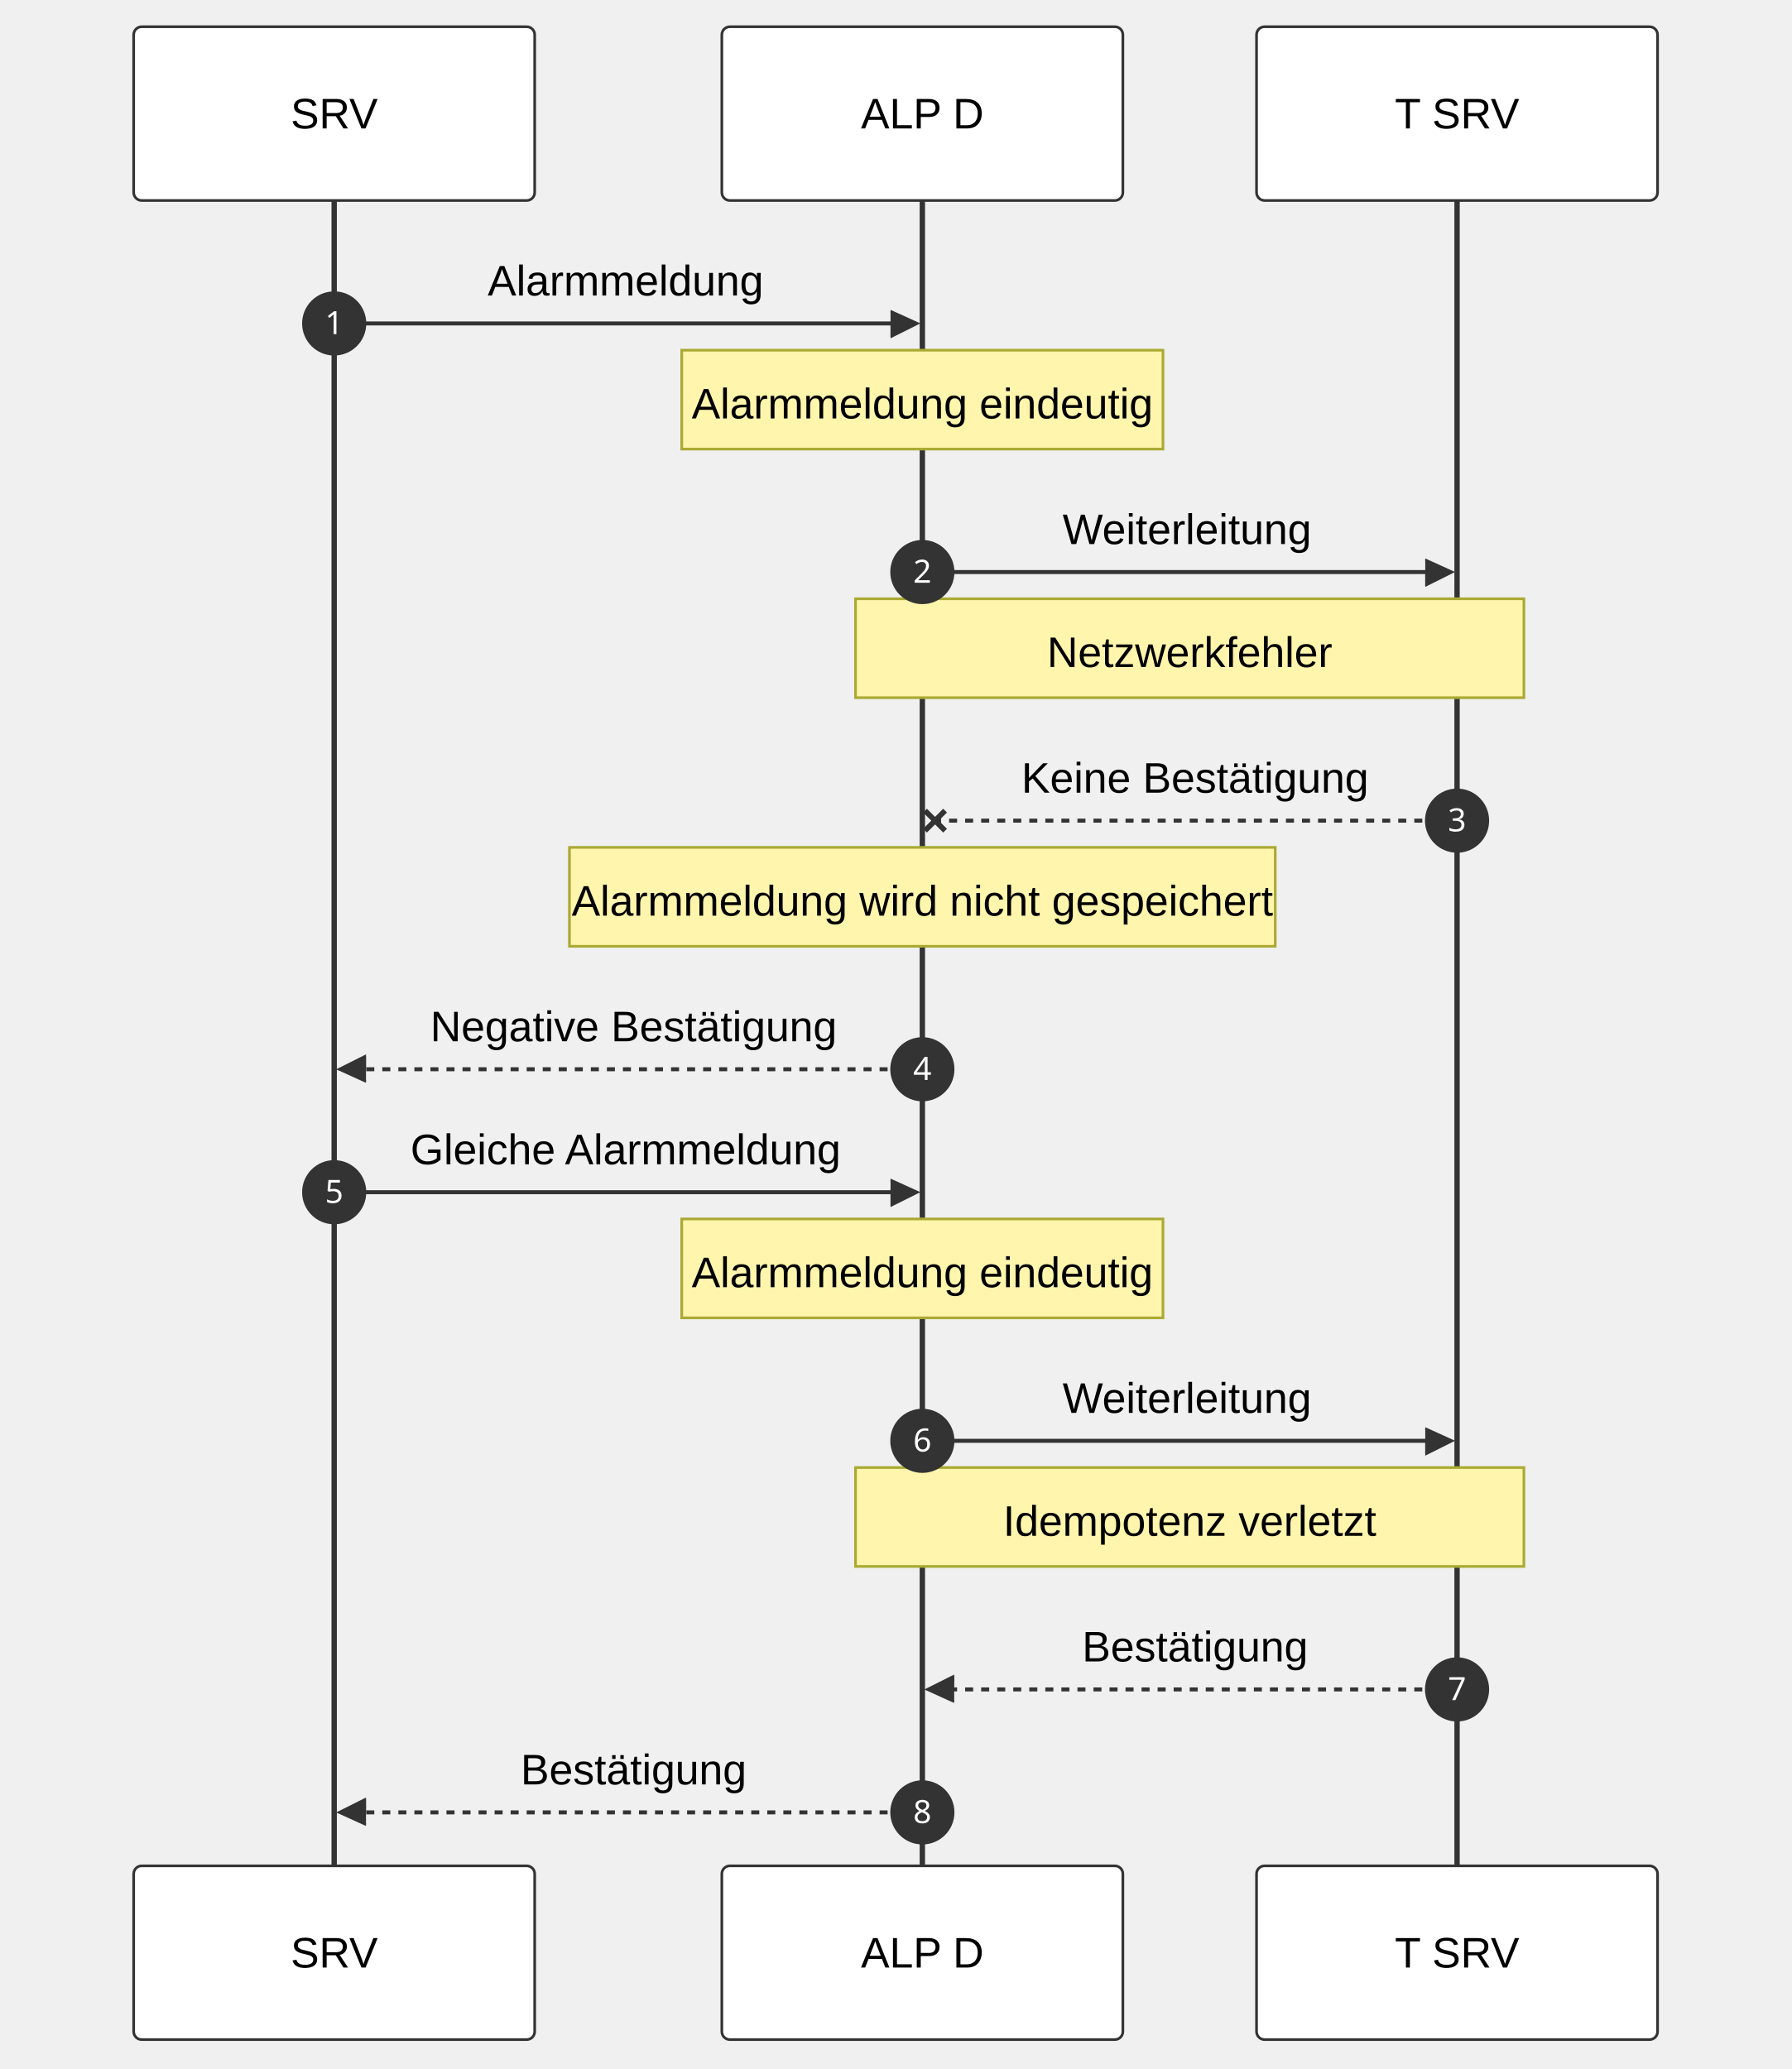
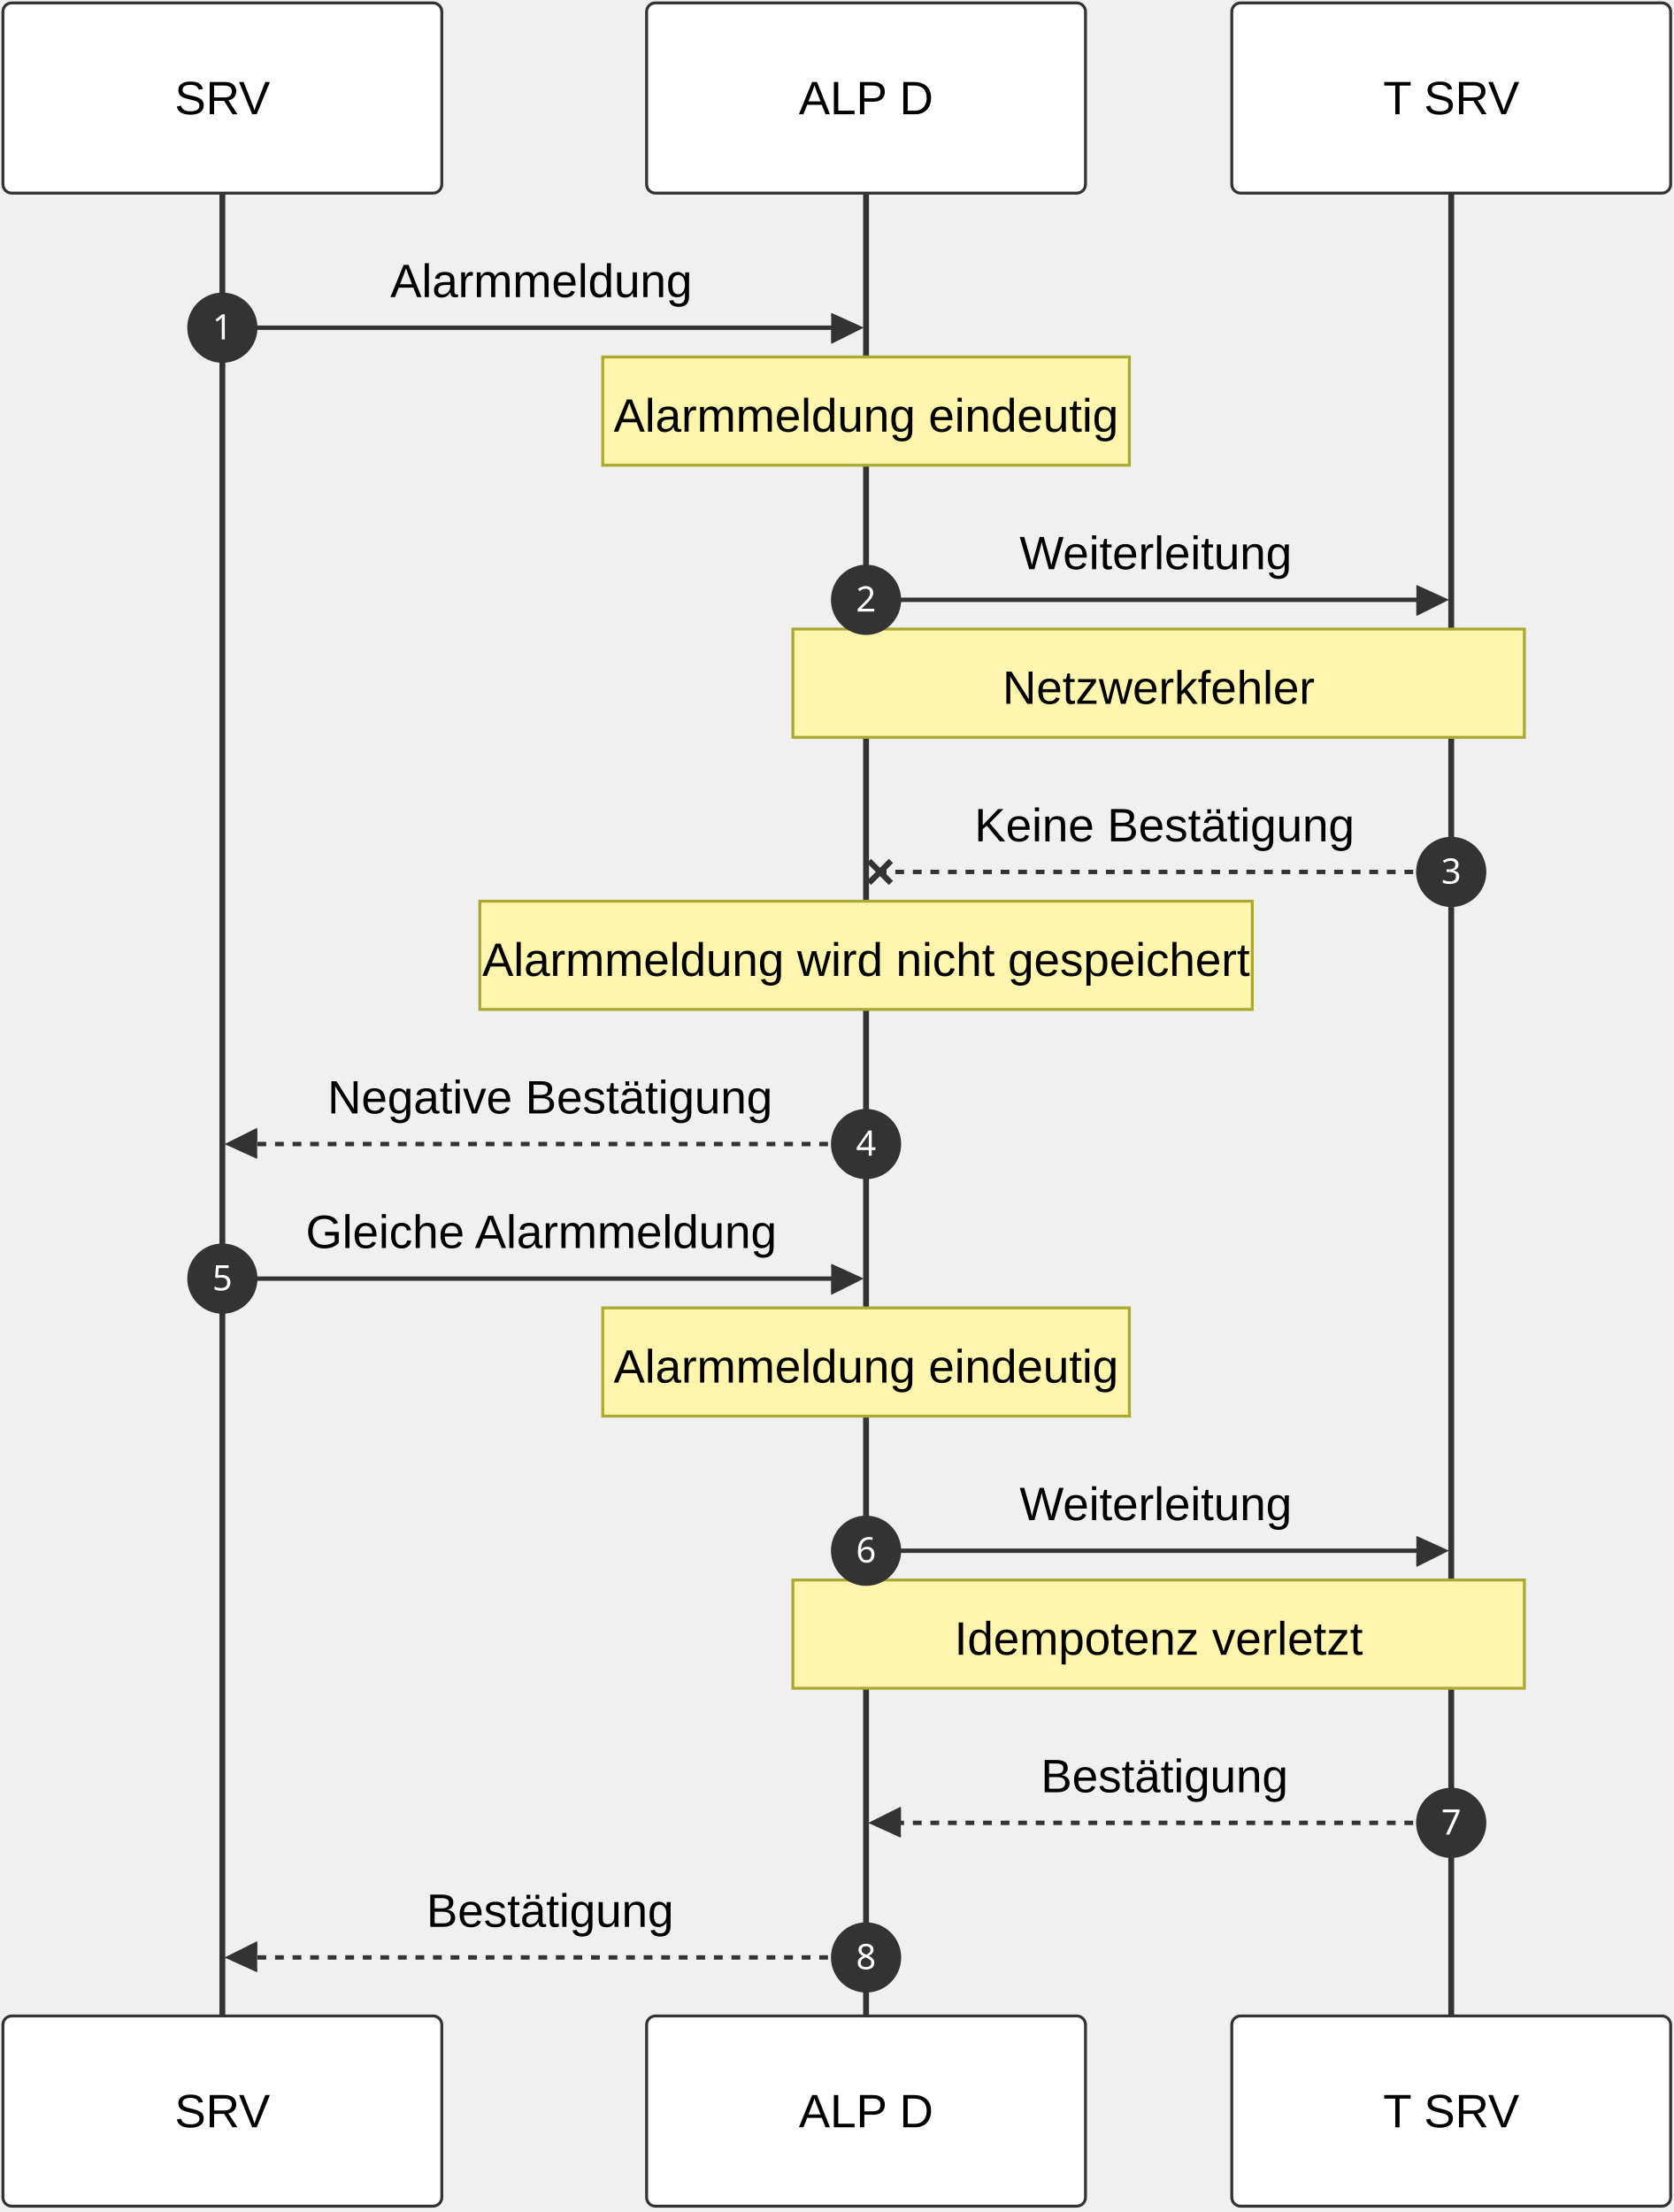
- <svg xmlns="http://www.w3.org/2000/svg" id="my-svg" width="100%" style="max-width: 670px; background-color: white;" viewBox="-50 -10 670 774" role="graphics-document document" aria-roledescription="sequence">
+ <svg xmlns="http://www.w3.org/2000/svg" id="my-svg" width="100%" style="max-width: 572px; background-color: white;" viewBox="-1 -1 572 756" role="graphics-document document" aria-roledescription="sequence">
  <g>
    <rect x="420" y="688" fill="#eaeaea" stroke="#666" width="150" height="65" name="T" rx="3" ry="3" class="actor actor-bottom" />
    <text x="495" y="720.5" dominant-baseline="central" alignment-baseline="central" class="actor actor-box" style="text-anchor: middle; font-size: 16px; font-weight: 400;">
      <tspan x="495" dy="0">T SRV</tspan>
    </text>
  </g>
  <g>
    <rect x="220" y="688" fill="#eaeaea" stroke="#666" width="150" height="65" name="L" rx="3" ry="3" class="actor actor-bottom" />
    <text x="295" y="720.5" dominant-baseline="central" alignment-baseline="central" class="actor actor-box" style="text-anchor: middle; font-size: 16px; font-weight: 400;">
      <tspan x="295" dy="0">ALP D</tspan>
    </text>
  </g>
  <g>
    <rect x="0" y="688" fill="#eaeaea" stroke="#666" width="150" height="65" name="S" rx="3" ry="3" class="actor actor-bottom" />
    <text x="75" y="720.5" dominant-baseline="central" alignment-baseline="central" class="actor actor-box" style="text-anchor: middle; font-size: 16px; font-weight: 400;">
      <tspan x="75" dy="0">SRV</tspan>
    </text>
  </g>
  <g>
    <line id="actor2" x1="495" y1="65" x2="495" y2="688" class="actor-line 200" stroke-width="0.5px" stroke="#999" name="T" data-et="life-line" data-id="T" />
    <g id="root-2" data-et="participant" data-type="participant" data-id="T">
      <rect x="420" y="0" fill="#eaeaea" stroke="#666" width="150" height="65" name="T" rx="3" ry="3" class="actor actor-top" />
      <text x="495" y="32.5" dominant-baseline="central" alignment-baseline="central" class="actor actor-box" style="text-anchor: middle; font-size: 16px; font-weight: 400;">
        <tspan x="495" dy="0">T SRV</tspan>
      </text>
    </g>
  </g>
  <g>
    <line id="actor1" x1="295" y1="65" x2="295" y2="688" class="actor-line 200" stroke-width="0.5px" stroke="#999" name="L" data-et="life-line" data-id="L" />
    <g id="root-1" data-et="participant" data-type="participant" data-id="L">
      <rect x="220" y="0" fill="#eaeaea" stroke="#666" width="150" height="65" name="L" rx="3" ry="3" class="actor actor-top" />
      <text x="295" y="32.5" dominant-baseline="central" alignment-baseline="central" class="actor actor-box" style="text-anchor: middle; font-size: 16px; font-weight: 400;">
        <tspan x="295" dy="0">ALP D</tspan>
      </text>
    </g>
  </g>
  <g>
    <line id="actor0" x1="75" y1="65" x2="75" y2="688" class="actor-line 200" stroke-width="0.5px" stroke="#999" name="S" data-et="life-line" data-id="S" />
    <g id="root-0" data-et="participant" data-type="participant" data-id="S">
      <rect x="0" y="0" fill="#eaeaea" stroke="#666" width="150" height="65" name="S" rx="3" ry="3" class="actor actor-top" />
      <text x="75" y="32.5" dominant-baseline="central" alignment-baseline="central" class="actor actor-box" style="text-anchor: middle; font-size: 16px; font-weight: 400;">
        <tspan x="75" dy="0">SRV</tspan>
      </text>
    </g>
  </g>
  <style>#my-svg{font-family:"trebuchet ms",verdana,arial,sans-serif;font-size:16px;fill:#333;}@keyframes edge-animation-frame{from{stroke-dashoffset:0;}}@keyframes dash{to{stroke-dashoffset:0;}}#my-svg .edge-animation-slow{stroke-dasharray:9,5!important;stroke-dashoffset:900;animation:dash 50s linear infinite;stroke-linecap:round;}#my-svg .edge-animation-fast{stroke-dasharray:9,5!important;stroke-dashoffset:900;animation:dash 20s linear infinite;stroke-linecap:round;}#my-svg .error-icon{fill:hsl(220.588, 100%, 98.333%);}#my-svg .error-text{fill:rgb(8.5, 5.75, 0);stroke:rgb(8.5, 5.75, 0);}#my-svg .edge-thickness-normal{stroke-width:1px;}#my-svg .edge-thickness-thick{stroke-width:3.5px;}#my-svg .edge-pattern-solid{stroke-dasharray:0;}#my-svg .edge-thickness-invisible{stroke-width:0;fill:none;}#my-svg .edge-pattern-dashed{stroke-dasharray:3;}#my-svg .edge-pattern-dotted{stroke-dasharray:2;}#my-svg .marker{fill:#0b0b0b;stroke:#0b0b0b;}#my-svg .marker.cross{stroke:#0b0b0b;}#my-svg svg{font-family:"trebuchet ms",verdana,arial,sans-serif;font-size:16px;}#my-svg p{margin:0;}#my-svg .actor{stroke:#333333;fill:#ffffff;stroke-width:1;}#my-svg rect.actor.outer-path[data-look="neo"]{filter:drop-shadow( 1px 2px 2px rgba(185,185,185,1));}#my-svg rect.note[data-look="neo"]{stroke:#aaaa33;fill:#fff5ad;filter:drop-shadow( 1px 2px 2px rgba(185,185,185,1));}#my-svg text.actor&gt;tspan{fill:#000000;stroke:none;}#my-svg .actor-line{stroke:#333333;}#my-svg .innerArc{stroke-width:1.5;stroke-dasharray:none;}#my-svg .messageLine0{stroke-width:1.5;stroke-dasharray:none;stroke:#333333;}#my-svg .messageLine1{stroke-width:1.5;stroke-dasharray:2,2;stroke:#333333;}#my-svg [id$="-arrowhead"] path{fill:#333333;stroke:#333333;}#my-svg .sequenceNumber{fill:#ffffff;}#my-svg [id$="-sequencenumber"]{fill:#333333;}#my-svg [id$="-crosshead"] path{fill:#333333;stroke:#333333;}#my-svg .messageText{fill:#000000;stroke:none;}#my-svg .labelBox{stroke:#333333;fill:#ffffff;filter:none;}#my-svg .labelText,#my-svg .labelText&gt;tspan{fill:#000000;stroke:none;}#my-svg .loopText,#my-svg .loopText&gt;tspan{fill:#000000;stroke:none;}#my-svg .sectionTitle,#my-svg .sectionTitle&gt;tspan{fill:#000000;stroke:none;}#my-svg .loopLine{stroke-width:2px;stroke-dasharray:2,2;stroke:#333333;fill:#333333;}#my-svg .note{stroke:#aaaa33;fill:#fff5ad;}#my-svg .noteText,#my-svg .noteText&gt;tspan{fill:#000000;stroke:none;font-weight:normal;}#my-svg .activation0{fill:#f4f4f4;stroke:#666666;}#my-svg .activation1{fill:#f4f4f4;stroke:#666666;}#my-svg .activation2{fill:#f4f4f4;stroke:#666666;}#my-svg .actorPopupMenu{position:absolute;}#my-svg .actorPopupMenuPanel{position:absolute;fill:#ffffff;box-shadow:0px 8px 16px 0px rgba(0,0,0,0.2);filter:drop-shadow(3px 5px 2px rgb(0 0 0 / 0.4));}#my-svg .actor-man circle,#my-svg line{fill:#ffffff;stroke-width:2px;}#my-svg g rect.rect{filter:drop-shadow( 1px 2px 2px rgba(185,185,185,1));stroke:hsl(40.588, 60%, 83.333%);}#my-svg .node .neo-node{stroke:hsl(40.588, 60%, 83.333%);}#my-svg [data-look="neo"].node rect,#my-svg [data-look="neo"].cluster rect,#my-svg [data-look="neo"].node polygon{stroke:url(#my-svg-gradient);filter:drop-shadow( 1px 2px 2px rgba(185,185,185,1));}#my-svg [data-look="neo"].swimlane.cluster rect{filter:none;}#my-svg [data-look="neo"].node path{stroke:url(#my-svg-gradient);stroke-width:1px;}#my-svg [data-look="neo"].node .outer-path{filter:drop-shadow( 1px 2px 2px rgba(185,185,185,1));}#my-svg [data-look="neo"].node .neo-line path{stroke:hsl(40.588, 60%, 83.333%);filter:none;}#my-svg [data-look="neo"].node circle{stroke:url(#my-svg-gradient);filter:drop-shadow( 1px 2px 2px rgba(185,185,185,1));}#my-svg [data-look="neo"].node circle .state-start{fill:#000000;}#my-svg [data-look="neo"].icon-shape .icon{fill:url(#my-svg-gradient);filter:drop-shadow( 1px 2px 2px rgba(185,185,185,1));}#my-svg [data-look="neo"].icon-shape .icon-neo path{stroke:url(#my-svg-gradient);filter:drop-shadow( 1px 2px 2px rgba(185,185,185,1));}#my-svg :root{--mermaid-font-family:"trebuchet ms",verdana,arial,sans-serif;}</style>
  <g />
  <defs>
    <symbol id="my-svg-computer" width="24" height="24">
      <path transform="scale(.5)" d="M2 2v13h20v-13h-20zm18 11h-16v-9h16v9zm-10.228 6l.466-1h3.524l.467 1h-4.457zm14.228 3h-24l2-6h2.104l-1.33 4h18.45l-1.297-4h2.073l2 6zm-5-10h-14v-7h14v7z" />
    </symbol>
  </defs>
  <defs>
    <symbol id="my-svg-database" fill-rule="evenodd" clip-rule="evenodd">
      <path transform="scale(.5)" d="M12.258.001l.256.004.255.005.253.008.251.01.249.012.247.015.246.016.242.019.241.02.239.023.236.024.233.027.231.028.229.031.225.032.223.034.22.036.217.038.214.04.211.041.208.043.205.045.201.046.198.048.194.05.191.051.187.053.183.054.18.056.175.057.172.059.168.06.163.061.16.063.155.064.15.066.074.033.073.033.071.034.07.034.069.035.068.035.067.035.066.035.064.036.064.036.062.036.06.036.06.037.058.037.058.037.055.038.055.038.053.038.052.038.051.039.05.039.048.039.047.039.045.04.044.04.043.04.041.04.04.041.039.041.037.041.036.041.034.041.033.042.032.042.03.042.029.042.027.042.026.043.024.043.023.043.021.043.02.043.018.044.017.043.015.044.013.044.012.044.011.045.009.044.007.045.006.045.004.045.002.045.001.045v17l-.001.045-.002.045-.004.045-.006.045-.007.045-.009.044-.011.045-.012.044-.013.044-.015.044-.017.043-.018.044-.02.043-.021.043-.023.043-.024.043-.026.043-.027.042-.029.042-.03.042-.032.042-.033.042-.034.041-.036.041-.037.041-.039.041-.04.041-.041.04-.043.04-.044.04-.045.04-.047.039-.048.039-.05.039-.051.039-.052.038-.053.038-.055.038-.055.038-.058.037-.058.037-.06.037-.06.036-.062.036-.064.036-.064.036-.066.035-.067.035-.068.035-.069.035-.07.034-.071.034-.073.033-.074.033-.15.066-.155.064-.16.063-.163.061-.168.06-.172.059-.175.057-.18.056-.183.054-.187.053-.191.051-.194.05-.198.048-.201.046-.205.045-.208.043-.211.041-.214.04-.217.038-.22.036-.223.034-.225.032-.229.031-.231.028-.233.027-.236.024-.239.023-.241.02-.242.019-.246.016-.247.015-.249.012-.251.01-.253.008-.255.005-.256.004-.258.001-.258-.001-.256-.004-.255-.005-.253-.008-.251-.01-.249-.012-.247-.015-.245-.016-.243-.019-.241-.02-.238-.023-.236-.024-.234-.027-.231-.028-.228-.031-.226-.032-.223-.034-.22-.036-.217-.038-.214-.04-.211-.041-.208-.043-.204-.045-.201-.046-.198-.048-.195-.05-.19-.051-.187-.053-.184-.054-.179-.056-.176-.057-.172-.059-.167-.06-.164-.061-.159-.063-.155-.064-.151-.066-.074-.033-.072-.033-.072-.034-.07-.034-.069-.035-.068-.035-.067-.035-.066-.035-.064-.036-.063-.036-.062-.036-.061-.036-.06-.037-.058-.037-.057-.037-.056-.038-.055-.038-.053-.038-.052-.038-.051-.039-.049-.039-.049-.039-.046-.039-.046-.04-.044-.04-.043-.04-.041-.04-.04-.041-.039-.041-.037-.041-.036-.041-.034-.041-.033-.042-.032-.042-.03-.042-.029-.042-.027-.042-.026-.043-.024-.043-.023-.043-.021-.043-.02-.043-.018-.044-.017-.043-.015-.044-.013-.044-.012-.044-.011-.045-.009-.044-.007-.045-.006-.045-.004-.045-.002-.045-.001-.045v-17l.001-.045.002-.045.004-.045.006-.045.007-.045.009-.044.011-.045.012-.044.013-.044.015-.044.017-.043.018-.044.02-.043.021-.043.023-.043.024-.043.026-.043.027-.042.029-.042.03-.042.032-.042.033-.042.034-.041.036-.041.037-.041.039-.041.04-.041.041-.04.043-.04.044-.04.046-.04.046-.039.049-.039.049-.039.051-.039.052-.038.053-.038.055-.038.056-.038.057-.037.058-.037.06-.037.061-.036.062-.036.063-.036.064-.036.066-.035.067-.035.068-.035.069-.035.07-.034.072-.034.072-.033.074-.033.151-.066.155-.064.159-.063.164-.061.167-.06.172-.059.176-.057.179-.056.184-.054.187-.053.19-.051.195-.05.198-.048.201-.046.204-.045.208-.043.211-.041.214-.04.217-.038.22-.036.223-.034.226-.032.228-.031.231-.028.234-.027.236-.024.238-.023.241-.02.243-.019.245-.016.247-.015.249-.012.251-.01.253-.008.255-.005.256-.004.258-.001.258.001zm-9.258 20.499v.01l.001.021.003.021.004.022.005.021.006.022.007.022.009.023.01.022.011.023.012.023.013.023.015.023.016.024.017.023.018.024.019.024.021.024.022.025.023.024.024.025.052.049.056.05.061.051.066.051.07.051.075.051.079.052.084.052.088.052.092.052.097.052.102.051.105.052.11.052.114.051.119.051.123.051.127.05.131.05.135.05.139.048.144.049.147.047.152.047.155.047.16.045.163.045.167.043.171.043.176.041.178.041.183.039.187.039.19.037.194.035.197.035.202.033.204.031.209.03.212.029.216.027.219.025.222.024.226.021.23.02.233.018.236.016.24.015.243.012.246.01.249.008.253.005.256.004.259.001.26-.001.257-.004.254-.005.25-.008.247-.011.244-.012.241-.014.237-.016.233-.018.231-.021.226-.021.224-.024.22-.026.216-.027.212-.028.21-.031.205-.031.202-.034.198-.034.194-.036.191-.037.187-.039.183-.04.179-.04.175-.042.172-.043.168-.044.163-.045.16-.046.155-.046.152-.047.148-.048.143-.049.139-.049.136-.05.131-.05.126-.05.123-.051.118-.052.114-.051.11-.052.106-.052.101-.052.096-.052.092-.052.088-.053.083-.051.079-.052.074-.052.07-.051.065-.051.06-.051.056-.05.051-.05.023-.024.023-.025.021-.024.02-.024.019-.024.018-.024.017-.024.015-.023.014-.024.013-.023.012-.023.01-.023.01-.022.008-.022.006-.022.006-.022.004-.022.004-.021.001-.021.001-.021v-4.127l-.077.055-.08.053-.083.054-.085.053-.087.052-.09.052-.093.051-.095.05-.097.05-.1.049-.102.049-.105.048-.106.047-.109.047-.111.046-.114.045-.115.045-.118.044-.12.043-.122.042-.124.042-.126.041-.128.04-.13.04-.132.038-.134.038-.135.037-.138.037-.139.035-.142.035-.143.034-.144.033-.147.032-.148.031-.15.03-.151.03-.153.029-.154.027-.156.027-.158.026-.159.025-.161.024-.162.023-.163.022-.165.021-.166.02-.167.019-.169.018-.169.017-.171.016-.173.015-.173.014-.175.013-.175.012-.177.011-.178.01-.179.008-.179.008-.181.006-.182.005-.182.004-.184.003-.184.002h-.37l-.184-.002-.184-.003-.182-.004-.182-.005-.181-.006-.179-.008-.179-.008-.178-.01-.176-.011-.176-.012-.175-.013-.173-.014-.172-.015-.171-.016-.17-.017-.169-.018-.167-.019-.166-.02-.165-.021-.163-.022-.162-.023-.161-.024-.159-.025-.157-.026-.156-.027-.155-.027-.153-.029-.151-.03-.15-.03-.148-.031-.146-.032-.145-.033-.143-.034-.141-.035-.14-.035-.137-.037-.136-.037-.134-.038-.132-.038-.13-.04-.128-.04-.126-.041-.124-.042-.122-.042-.12-.044-.117-.043-.116-.045-.113-.045-.112-.046-.109-.047-.106-.047-.105-.048-.102-.049-.1-.049-.097-.05-.095-.05-.093-.052-.09-.051-.087-.052-.085-.053-.083-.054-.08-.054-.077-.054v4.127zm0-5.654v.011l.001.021.003.021.004.021.005.022.006.022.007.022.009.022.01.022.011.023.012.023.013.023.015.024.016.023.017.024.018.024.019.024.021.024.022.024.023.025.024.024.052.05.056.05.061.05.066.051.07.051.075.052.079.051.084.052.088.052.092.052.097.052.102.052.105.052.11.051.114.051.119.052.123.05.127.051.131.05.135.049.139.049.144.048.147.048.152.047.155.046.16.045.163.045.167.044.171.042.176.042.178.04.183.04.187.038.19.037.194.036.197.034.202.033.204.032.209.03.212.028.216.027.219.025.222.024.226.022.23.02.233.018.236.016.24.014.243.012.246.01.249.008.253.006.256.003.259.001.26-.001.257-.003.254-.006.25-.008.247-.01.244-.012.241-.015.237-.016.233-.018.231-.02.226-.022.224-.024.22-.025.216-.027.212-.029.21-.03.205-.032.202-.033.198-.035.194-.036.191-.037.187-.039.183-.039.179-.041.175-.042.172-.043.168-.044.163-.045.16-.045.155-.047.152-.047.148-.048.143-.048.139-.05.136-.049.131-.05.126-.051.123-.051.118-.051.114-.052.11-.052.106-.052.101-.052.096-.052.092-.052.088-.052.083-.052.079-.052.074-.051.07-.052.065-.051.06-.05.056-.051.051-.049.023-.025.023-.024.021-.025.02-.024.019-.024.018-.024.017-.024.015-.023.014-.023.013-.024.012-.022.01-.023.01-.023.008-.022.006-.022.006-.022.004-.021.004-.022.001-.021.001-.021v-4.139l-.077.054-.08.054-.083.054-.085.052-.087.053-.09.051-.093.051-.095.051-.097.05-.1.049-.102.049-.105.048-.106.047-.109.047-.111.046-.114.045-.115.044-.118.044-.12.044-.122.042-.124.042-.126.041-.128.04-.13.039-.132.039-.134.038-.135.037-.138.036-.139.036-.142.035-.143.033-.144.033-.147.033-.148.031-.15.03-.151.03-.153.028-.154.028-.156.027-.158.026-.159.025-.161.024-.162.023-.163.022-.165.021-.166.02-.167.019-.169.018-.169.017-.171.016-.173.015-.173.014-.175.013-.175.012-.177.011-.178.009-.179.009-.179.007-.181.007-.182.005-.182.004-.184.003-.184.002h-.37l-.184-.002-.184-.003-.182-.004-.182-.005-.181-.007-.179-.007-.179-.009-.178-.009-.176-.011-.176-.012-.175-.013-.173-.014-.172-.015-.171-.016-.17-.017-.169-.018-.167-.019-.166-.02-.165-.021-.163-.022-.162-.023-.161-.024-.159-.025-.157-.026-.156-.027-.155-.028-.153-.028-.151-.03-.15-.03-.148-.031-.146-.033-.145-.033-.143-.033-.141-.035-.14-.036-.137-.036-.136-.037-.134-.038-.132-.039-.13-.039-.128-.04-.126-.041-.124-.042-.122-.043-.12-.043-.117-.044-.116-.044-.113-.046-.112-.046-.109-.046-.106-.047-.105-.048-.102-.049-.1-.049-.097-.05-.095-.051-.093-.051-.09-.051-.087-.053-.085-.052-.083-.054-.08-.054-.077-.054v4.139zm0-5.666v.011l.001.02.003.022.004.021.005.022.006.021.007.022.009.023.01.022.011.023.012.023.013.023.015.023.016.024.017.024.018.023.019.024.021.025.022.024.023.024.024.025.052.05.056.05.061.05.066.051.07.051.075.052.079.051.084.052.088.052.092.052.097.052.102.052.105.051.11.052.114.051.119.051.123.051.127.05.131.05.135.05.139.049.144.048.147.048.152.047.155.046.16.045.163.045.167.043.171.043.176.042.178.04.183.04.187.038.19.037.194.036.197.034.202.033.204.032.209.03.212.028.216.027.219.025.222.024.226.021.23.02.233.018.236.017.24.014.243.012.246.01.249.008.253.006.256.003.259.001.26-.001.257-.003.254-.006.25-.008.247-.01.244-.013.241-.014.237-.016.233-.018.231-.02.226-.022.224-.024.22-.025.216-.027.212-.029.21-.03.205-.032.202-.033.198-.035.194-.036.191-.037.187-.039.183-.039.179-.041.175-.042.172-.043.168-.044.163-.045.16-.045.155-.047.152-.047.148-.048.143-.049.139-.049.136-.049.131-.051.126-.05.123-.051.118-.052.114-.051.11-.052.106-.052.101-.052.096-.052.092-.052.088-.052.083-.052.079-.052.074-.052.07-.051.065-.051.06-.051.056-.05.051-.049.023-.025.023-.025.021-.024.02-.024.019-.024.018-.024.017-.024.015-.023.014-.024.013-.023.012-.023.01-.022.01-.023.008-.022.006-.022.006-.022.004-.022.004-.021.001-.021.001-.021v-4.153l-.077.054-.08.054-.083.053-.085.053-.087.053-.09.051-.093.051-.095.051-.097.05-.1.049-.102.048-.105.048-.106.048-.109.046-.111.046-.114.046-.115.044-.118.044-.12.043-.122.043-.124.042-.126.041-.128.04-.13.039-.132.039-.134.038-.135.037-.138.036-.139.036-.142.034-.143.034-.144.033-.147.032-.148.032-.15.03-.151.03-.153.028-.154.028-.156.027-.158.026-.159.024-.161.024-.162.023-.163.023-.165.021-.166.02-.167.019-.169.018-.169.017-.171.016-.173.015-.173.014-.175.013-.175.012-.177.01-.178.01-.179.009-.179.007-.181.006-.182.006-.182.004-.184.003-.184.001-.185.001-.185-.001-.184-.001-.184-.003-.182-.004-.182-.006-.181-.006-.179-.007-.179-.009-.178-.01-.176-.01-.176-.012-.175-.013-.173-.014-.172-.015-.171-.016-.17-.017-.169-.018-.167-.019-.166-.02-.165-.021-.163-.023-.162-.023-.161-.024-.159-.024-.157-.026-.156-.027-.155-.028-.153-.028-.151-.03-.15-.03-.148-.032-.146-.032-.145-.033-.143-.034-.141-.034-.14-.036-.137-.036-.136-.037-.134-.038-.132-.039-.13-.039-.128-.041-.126-.041-.124-.041-.122-.043-.12-.043-.117-.044-.116-.044-.113-.046-.112-.046-.109-.046-.106-.048-.105-.048-.102-.048-.1-.05-.097-.049-.095-.051-.093-.051-.09-.052-.087-.052-.085-.053-.083-.053-.08-.054-.077-.054v4.153zm8.74-8.179l-.257.004-.254.005-.25.008-.247.011-.244.012-.241.014-.237.016-.233.018-.231.021-.226.022-.224.023-.22.026-.216.027-.212.028-.21.031-.205.032-.202.033-.198.034-.194.036-.191.038-.187.038-.183.04-.179.041-.175.042-.172.043-.168.043-.163.045-.16.046-.155.046-.152.048-.148.048-.143.048-.139.049-.136.05-.131.05-.126.051-.123.051-.118.051-.114.052-.11.052-.106.052-.101.052-.096.052-.092.052-.088.052-.083.052-.079.052-.074.051-.07.052-.065.051-.06.05-.056.05-.051.05-.023.025-.023.024-.021.024-.02.025-.019.024-.018.024-.017.023-.015.024-.014.023-.013.023-.012.023-.01.023-.01.022-.008.022-.006.023-.006.021-.004.022-.004.021-.001.021-.001.021.001.021.001.021.004.021.004.022.006.021.006.023.008.022.01.022.01.023.012.023.013.023.014.023.015.024.017.023.018.024.019.024.02.025.021.024.023.024.023.025.051.05.056.05.06.05.065.051.07.052.074.051.079.052.083.052.088.052.092.052.096.052.101.052.106.052.11.052.114.052.118.051.123.051.126.051.131.05.136.05.139.049.143.048.148.048.152.048.155.046.16.046.163.045.168.043.172.043.175.042.179.041.183.04.187.038.191.038.194.036.198.034.202.033.205.032.21.031.212.028.216.027.22.026.224.023.226.022.231.021.233.018.237.016.241.014.244.012.247.011.25.008.254.005.257.004.26.001.26-.001.257-.004.254-.005.25-.008.247-.011.244-.012.241-.014.237-.016.233-.018.231-.021.226-.022.224-.023.22-.026.216-.027.212-.028.21-.031.205-.032.202-.033.198-.034.194-.036.191-.038.187-.038.183-.04.179-.041.175-.042.172-.043.168-.043.163-.045.16-.046.155-.046.152-.048.148-.048.143-.048.139-.049.136-.05.131-.05.126-.051.123-.051.118-.051.114-.052.11-.052.106-.052.101-.052.096-.052.092-.052.088-.052.083-.052.079-.052.074-.051.07-.052.065-.051.06-.05.056-.05.051-.05.023-.025.023-.024.021-.024.02-.025.019-.024.018-.024.017-.023.015-.024.014-.023.013-.023.012-.023.01-.023.01-.022.008-.022.006-.023.006-.021.004-.022.004-.021.001-.021.001-.021-.001-.021-.001-.021-.004-.021-.004-.022-.006-.021-.006-.023-.008-.022-.01-.022-.01-.023-.012-.023-.013-.023-.014-.023-.015-.024-.017-.023-.018-.024-.019-.024-.02-.025-.021-.024-.023-.024-.023-.025-.051-.05-.056-.05-.06-.05-.065-.051-.07-.052-.074-.051-.079-.052-.083-.052-.088-.052-.092-.052-.096-.052-.101-.052-.106-.052-.11-.052-.114-.052-.118-.051-.123-.051-.126-.051-.131-.05-.136-.05-.139-.049-.143-.048-.148-.048-.152-.048-.155-.046-.16-.046-.163-.045-.168-.043-.172-.043-.175-.042-.179-.041-.183-.04-.187-.038-.191-.038-.194-.036-.198-.034-.202-.033-.205-.032-.21-.031-.212-.028-.216-.027-.22-.026-.224-.023-.226-.022-.231-.021-.233-.018-.237-.016-.241-.014-.244-.012-.247-.011-.25-.008-.254-.005-.257-.004-.26-.001-.26.001z" />
    </symbol>
  </defs>
  <defs>
    <symbol id="my-svg-clock" width="24" height="24">
      <path transform="scale(.5)" d="M12 2c5.514 0 10 4.486 10 10s-4.486 10-10 10-10-4.486-10-10 4.486-10 10-10zm0-2c-6.627 0-12 5.373-12 12s5.373 12 12 12 12-5.373 12-12-5.373-12-12-12zm5.848 12.459c.202.038.202.333.001.372-1.907.361-6.045 1.111-6.547 1.111-.719 0-1.301-.582-1.301-1.301 0-.512.77-5.447 1.125-7.445.034-.192.312-.181.343.014l.985 6.238 5.394 1.011z" />
    </symbol>
  </defs>
  <defs>
    <marker id="my-svg-arrowhead" refX="7.9" refY="5" markerUnits="userSpaceOnUse" markerWidth="12" markerHeight="12" orient="auto-start-reverse">
      <path d="M -1 0 L 10 5 L 0 10 z" />
    </marker>
  </defs>
  <defs>
    <marker id="my-svg-crosshead" markerWidth="15" markerHeight="8" orient="auto" refX="4" refY="4.5">
      <path fill="none" stroke="#000000" stroke-width="1pt" d="M 1,2 L 6,7 M 6,2 L 1,7" style="stroke-dasharray: 0, 0;" />
    </marker>
  </defs>
  <defs>
    <marker id="my-svg-filled-head" refX="15.5" refY="7" markerWidth="20" markerHeight="28" orient="auto">
      <path d="M 18,7 L9,13 L14,7 L9,1 Z" />
    </marker>
  </defs>
  <defs>
    <marker id="my-svg-sequencenumber" refX="15" refY="15" markerWidth="60" markerHeight="40" orient="auto">
      <circle cx="15" cy="15" r="6" />
    </marker>
  </defs>
  <defs>
    <marker id="my-svg-solidTopArrowHead" refX="7.9" refY="7.25" markerUnits="userSpaceOnUse" markerWidth="12" markerHeight="12" orient="auto-start-reverse">
      <path d="M 0 0 L 10 8 L 0 8 z" />
    </marker>
  </defs>
  <defs>
    <marker id="my-svg-solidBottomArrowHead" refX="7.9" refY="0.75" markerUnits="userSpaceOnUse" markerWidth="12" markerHeight="12" orient="auto-start-reverse">
      <path d="M 0 0 L 10 0 L 0 8 z" />
    </marker>
  </defs>
  <defs>
    <marker id="my-svg-stickTopArrowHead" refX="7.5" refY="7" markerUnits="userSpaceOnUse" markerWidth="12" markerHeight="12" orient="auto-start-reverse">
      <path d="M 0 0 L 7 7" stroke="black" stroke-width="1.5" fill="none" />
    </marker>
  </defs>
  <defs>
    <marker id="my-svg-stickBottomArrowHead" refX="7.5" refY="0" markerUnits="userSpaceOnUse" markerWidth="12" markerHeight="12" orient="auto-start-reverse">
      <path d="M 0 7 L 7 0" stroke="black" stroke-width="1.5" fill="none" />
    </marker>
  </defs>
  <g data-et="note" data-id="i2">
    <rect x="205" y="121" fill="#EDF2AE" stroke="#666" width="180" height="37" class="note" />
    <text x="295" y="126" text-anchor="middle" dominant-baseline="middle" alignment-baseline="middle" class="noteText" dy="1em" style="font-size: 16px; font-weight: 400;">
      <tspan x="295">Alarmmeldung eindeutig</tspan>
    </text>
  </g>
  <g data-et="note" data-id="i4">
    <rect x="270" y="214" fill="#EDF2AE" stroke="#666" width="250" height="37" class="note" />
    <text x="395" y="219" text-anchor="middle" dominant-baseline="middle" alignment-baseline="middle" class="noteText" dy="1em" style="font-size: 16px; font-weight: 400;">
      <tspan x="395">Netzwerkfehler</tspan>
    </text>
  </g>
  <g data-et="note" data-id="i6">
    <rect x="163" y="307" fill="#EDF2AE" stroke="#666" width="264" height="37" class="note" />
    <text x="295" y="312" text-anchor="middle" dominant-baseline="middle" alignment-baseline="middle" class="noteText" dy="1em" style="font-size: 16px; font-weight: 400;">
      <tspan x="295">Alarmmeldung wird nicht gespeichert</tspan>
    </text>
  </g>
  <g data-et="note" data-id="i9">
    <rect x="205" y="446" fill="#EDF2AE" stroke="#666" width="180" height="37" class="note" />
    <text x="295" y="451" text-anchor="middle" dominant-baseline="middle" alignment-baseline="middle" class="noteText" dy="1em" style="font-size: 16px; font-weight: 400;">
      <tspan x="295">Alarmmeldung eindeutig</tspan>
    </text>
  </g>
  <g data-et="note" data-id="i11">
    <rect x="270" y="539" fill="#EDF2AE" stroke="#666" width="250" height="37" class="note" />
    <text x="395" y="544" text-anchor="middle" dominant-baseline="middle" alignment-baseline="middle" class="noteText" dy="1em" style="font-size: 16px; font-weight: 400;">
      <tspan x="395">Idempotenz verletzt</tspan>
    </text>
  </g>
  <text x="184" y="80" text-anchor="middle" dominant-baseline="middle" alignment-baseline="middle" class="messageText" dy="1em" style="font-size: 16px; font-weight: 400;">Alarmmeldung</text>
  <line x1="82" y1="111" x2="291" y2="111" class="messageLine0" data-et="message" data-id="i1" data-from="S" data-to="L" stroke-width="2" stroke="none" marker-end="url(#my-svg-arrowhead)" style="fill: none;" />
  <line x1="75" y1="111" x2="75" y2="111" stroke-width="0" marker-start="url(#my-svg-sequencenumber)" />
  <text x="75" y="115" font-family="sans-serif" font-size="12px" text-anchor="middle" class="sequenceNumber">1</text>
  <text x="394" y="173" text-anchor="middle" dominant-baseline="middle" alignment-baseline="middle" class="messageText" dy="1em" style="font-size: 16px; font-weight: 400;">Weiterleitung</text>
  <line x1="302" y1="204" x2="491" y2="204" class="messageLine0" data-et="message" data-id="i3" data-from="L" data-to="T" stroke-width="2" stroke="none" marker-end="url(#my-svg-arrowhead)" style="fill: none;" />
  <line x1="295" y1="204" x2="295" y2="204" stroke-width="0" marker-start="url(#my-svg-sequencenumber)" />
  <text x="295" y="208" font-family="sans-serif" font-size="12px" text-anchor="middle" class="sequenceNumber">2</text>
  <text x="397" y="266" text-anchor="middle" dominant-baseline="middle" alignment-baseline="middle" class="messageText" dy="1em" style="font-size: 16px; font-weight: 400;">Keine Bestätigung</text>
  <line x1="500" y1="297" x2="299" y2="297" class="messageLine1" data-et="message" data-id="i5" data-from="T" data-to="L" stroke-width="2" stroke="none" marker-end="url(#my-svg-crosshead)" style="stroke-dasharray: 3, 3; fill: none;" />
  <line x1="495" y1="297" x2="495" y2="297" stroke-width="0" marker-start="url(#my-svg-sequencenumber)" />
  <text x="495" y="301" font-family="sans-serif" font-size="12px" text-anchor="middle" class="sequenceNumber">3</text>
  <text x="187" y="359" text-anchor="middle" dominant-baseline="middle" alignment-baseline="middle" class="messageText" dy="1em" style="font-size: 16px; font-weight: 400;">Negative Bestätigung</text>
  <line x1="300" y1="390" x2="79" y2="390" class="messageLine1" data-et="message" data-id="i7" data-from="L" data-to="S" stroke-width="2" stroke="none" marker-end="url(#my-svg-arrowhead)" style="stroke-dasharray: 3, 3; fill: none;" />
  <line x1="295" y1="390" x2="295" y2="390" stroke-width="0" marker-start="url(#my-svg-sequencenumber)" />
  <text x="295" y="394" font-family="sans-serif" font-size="12px" text-anchor="middle" class="sequenceNumber">4</text>
  <text x="184" y="405" text-anchor="middle" dominant-baseline="middle" alignment-baseline="middle" class="messageText" dy="1em" style="font-size: 16px; font-weight: 400;">Gleiche Alarmmeldung</text>
  <line x1="82" y1="436" x2="291" y2="436" class="messageLine0" data-et="message" data-id="i8" data-from="S" data-to="L" stroke-width="2" stroke="none" marker-end="url(#my-svg-arrowhead)" style="fill: none;" />
  <line x1="75" y1="436" x2="75" y2="436" stroke-width="0" marker-start="url(#my-svg-sequencenumber)" />
  <text x="75" y="440" font-family="sans-serif" font-size="12px" text-anchor="middle" class="sequenceNumber">5</text>
  <text x="394" y="498" text-anchor="middle" dominant-baseline="middle" alignment-baseline="middle" class="messageText" dy="1em" style="font-size: 16px; font-weight: 400;">Weiterleitung</text>
  <line x1="302" y1="529" x2="491" y2="529" class="messageLine0" data-et="message" data-id="i10" data-from="L" data-to="T" stroke-width="2" stroke="none" marker-end="url(#my-svg-arrowhead)" style="fill: none;" />
  <line x1="295" y1="529" x2="295" y2="529" stroke-width="0" marker-start="url(#my-svg-sequencenumber)" />
  <text x="295" y="533" font-family="sans-serif" font-size="12px" text-anchor="middle" class="sequenceNumber">6</text>
  <text x="397" y="591" text-anchor="middle" dominant-baseline="middle" alignment-baseline="middle" class="messageText" dy="1em" style="font-size: 16px; font-weight: 400;">Bestätigung</text>
  <line x1="500" y1="622" x2="299" y2="622" class="messageLine1" data-et="message" data-id="i12" data-from="T" data-to="L" stroke-width="2" stroke="none" marker-end="url(#my-svg-arrowhead)" style="stroke-dasharray: 3, 3; fill: none;" />
  <line x1="495" y1="622" x2="495" y2="622" stroke-width="0" marker-start="url(#my-svg-sequencenumber)" />
  <text x="495" y="626" font-family="sans-serif" font-size="12px" text-anchor="middle" class="sequenceNumber">7</text>
  <text x="187" y="637" text-anchor="middle" dominant-baseline="middle" alignment-baseline="middle" class="messageText" dy="1em" style="font-size: 16px; font-weight: 400;">Bestätigung</text>
  <line x1="300" y1="668" x2="79" y2="668" class="messageLine1" data-et="message" data-id="i13" data-from="L" data-to="S" stroke-width="2" stroke="none" marker-end="url(#my-svg-arrowhead)" style="stroke-dasharray: 3, 3; fill: none;" />
  <line x1="295" y1="668" x2="295" y2="668" stroke-width="0" marker-start="url(#my-svg-sequencenumber)" />
  <text x="295" y="672" font-family="sans-serif" font-size="12px" text-anchor="middle" class="sequenceNumber">8</text>
</svg>
